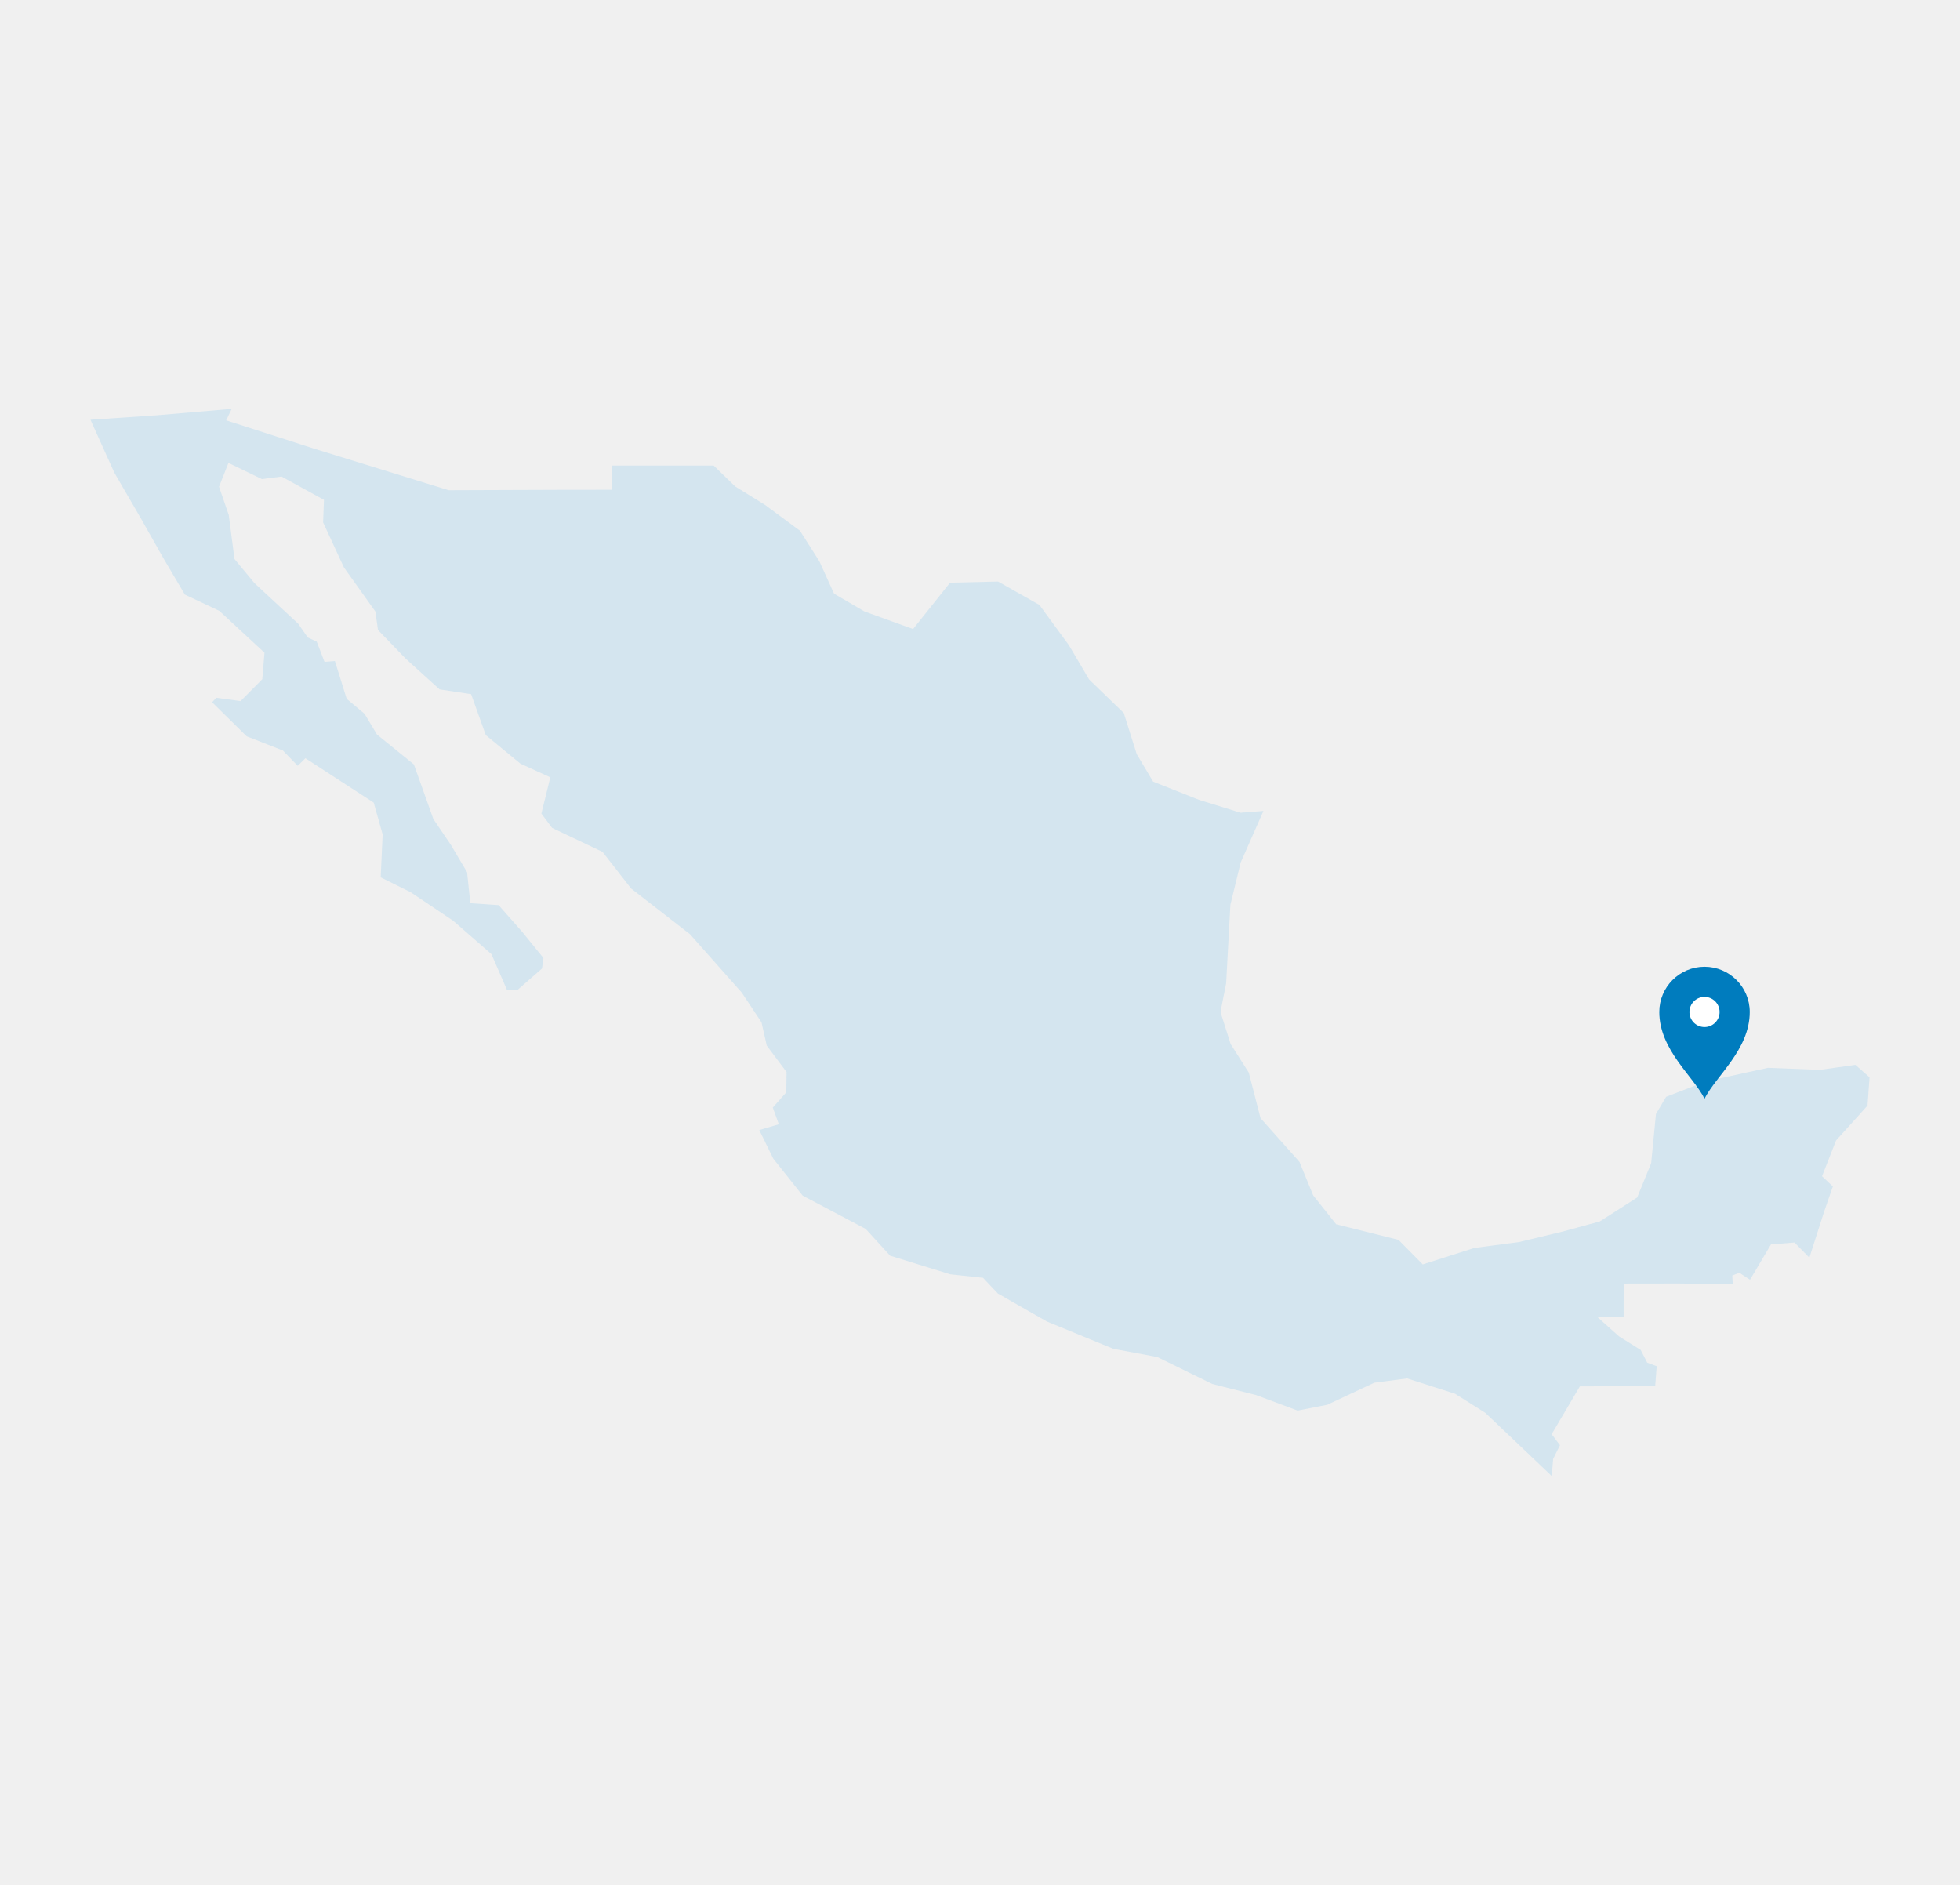
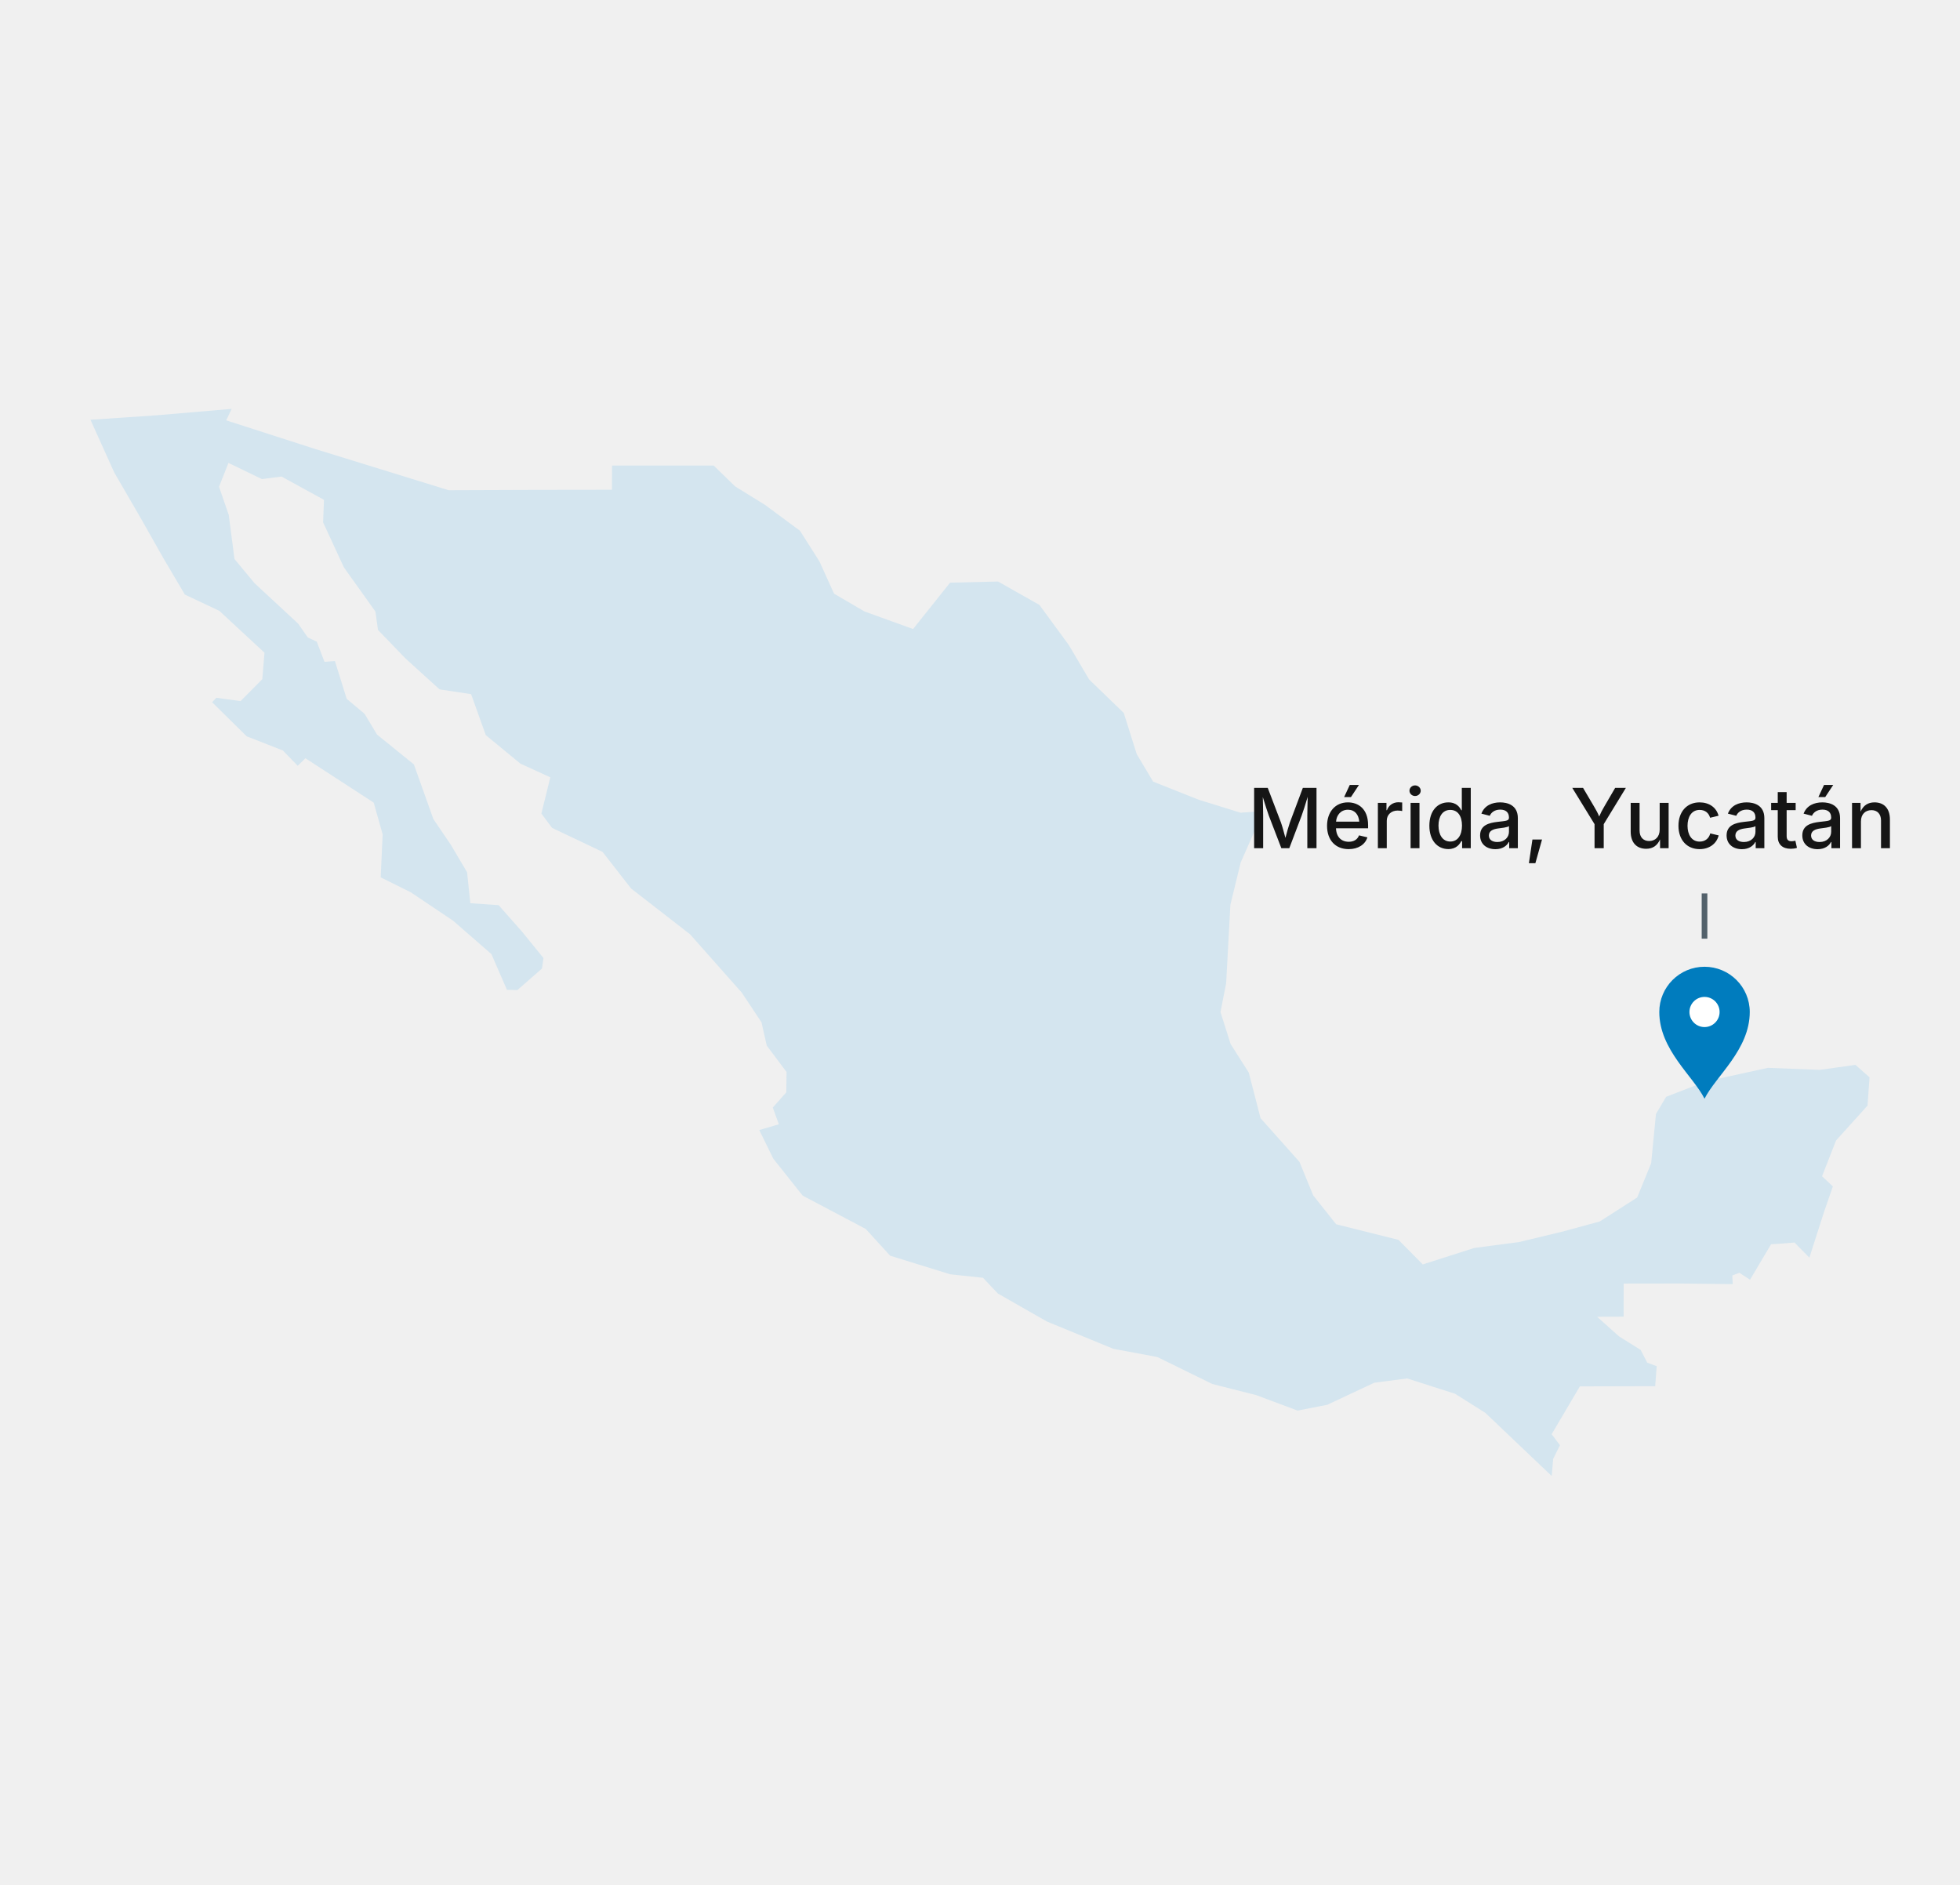
<svg xmlns="http://www.w3.org/2000/svg" viewBox="0 0 520 500">
  <path fill="#d4e5ef" d="M24.00,111.35 L41.69,110.15 L61.47,108.46 L60.01,111.50 L83.52,119.07 L119.04,130.04 L150.00,129.93 L162.35,129.92 L162.38,123.50 L189.35,123.50 L195.03,129.02 L202.99,133.95 L212.24,140.79 L217.40,148.92 L221.28,157.48 L229.33,162.19 L242.25,166.86 L252.06,154.56 L264.79,154.26 L275.76,160.46 L283.57,171.12 L288.96,180.25 L298.14,189.12 L301.57,200.02 L305.93,207.34 L318.07,212.16 L329.13,215.59 L335.20,215.12 L329.16,228.79 L326.43,240.00 L325.30,260.86 L323.80,268.46 L326.49,276.95 L331.32,284.55 L334.43,296.62 L344.76,308.21 L348.40,317.10 L354.49,324.76 L371.02,328.89 L377.46,335.41 L391.11,331.05 L402.99,329.48 L414.64,326.68 L424.44,324.01 L434.35,317.66 L438.06,308.58 L439.34,295.50 L442.03,290.95 L452.57,286.87 L469.04,283.26 L482.82,283.80 L492.26,282.48 L496.00,285.78 L495.47,293.28 L487.11,302.54 L483.40,312.02 L486.27,314.73 L483.94,321.46 L480.04,333.61 L476.09,329.61 L472.83,329.87 L469.87,330.07 L464.29,339.47 L461.47,337.63 L459.58,338.35 L459.71,340.64 L445.31,340.47 L430.77,340.49 L430.76,349.26 L423.73,349.30 L429.52,354.49 L435.28,358.09 L437.01,361.46 L439.53,362.41 L439.13,367.71 L419.15,367.76 L411.66,380.45 L413.87,383.36 L412.06,387.01 L411.68,391.54 L394.06,374.78 L386.03,369.72 L373.32,365.66 L364.62,366.79 L352.12,372.65 L344.27,374.19 L333.27,370.08 L321.61,367.12 L307.05,359.98 L295.38,357.80 L277.75,350.56 L264.73,343.12 L260.80,338.96 L252.09,338.03 L236.16,333.10 L229.68,326.00 L212.95,317.16 L205.15,307.34 L201.44,299.76 L206.63,298.24 L205.03,293.80 L208.61,289.76 L208.68,284.37 L203.43,277.38 L202.03,271.19 L196.81,263.33 L183.09,247.85 L167.43,235.69 L159.86,225.98 L146.49,219.63 L143.63,215.82 L146.00,206.20 L138.07,202.57 L128.88,195.00 L124.99,184.14 L116.62,182.87 L107.58,174.67 L100.28,167.10 L99.60,162.23 L91.23,150.49 L85.72,138.57 L85.95,132.59 L74.69,126.41 L69.49,127.09 L60.61,122.80 L58.11,129.12 L60.69,136.60 L62.21,148.29 L67.54,154.71 L79.10,165.43 L81.66,169.10 L84.03,170.21 L86.09,175.56 L88.85,175.34 L91.98,185.38 L96.71,189.34 L100.02,194.85 L109.81,202.78 L114.97,217.26 L119.60,224.08 L123.92,231.38 L124.78,239.59 L132.28,240.10 L138.53,247.18 L144.18,254.13 L143.80,256.92 L137.25,262.64 L134.49,262.56 L130.38,253.10 L120.19,244.22 L108.97,236.69 L101.00,232.74 L101.52,221.35 L99.15,212.91 L91.73,208.09 L81.03,201.14 L78.98,203.14 L75.05,199.08 L65.45,195.32 L56.27,186.28 L57.40,185.10 L63.82,185.98 L69.59,180.17 L70.17,173.14 L58.19,162.04 L49.05,157.73 L43.31,148.01 L37.54,137.80 L30.32,125.35 L24.00,111.35 Z" />
  <path fill="#007cbe" d="M452.22,291.45c-3-6-12-13-12-23a12 12 0 0 1 24 0c0 10-9 17-12 23Z" />
  <circle cx="452.22" cy="268.45" r="4" fill="white" />
+   <path d="M452.22 237V249" fill="none" stroke="#53616b" stroke-width="1.5" />
+   <text x="503" y="225" text-anchor="end" font-family="Inter,Arial,sans-serif" font-size="22" font-weight="500" fill="#151515">Mérida, Yucatán</text>
</svg>
